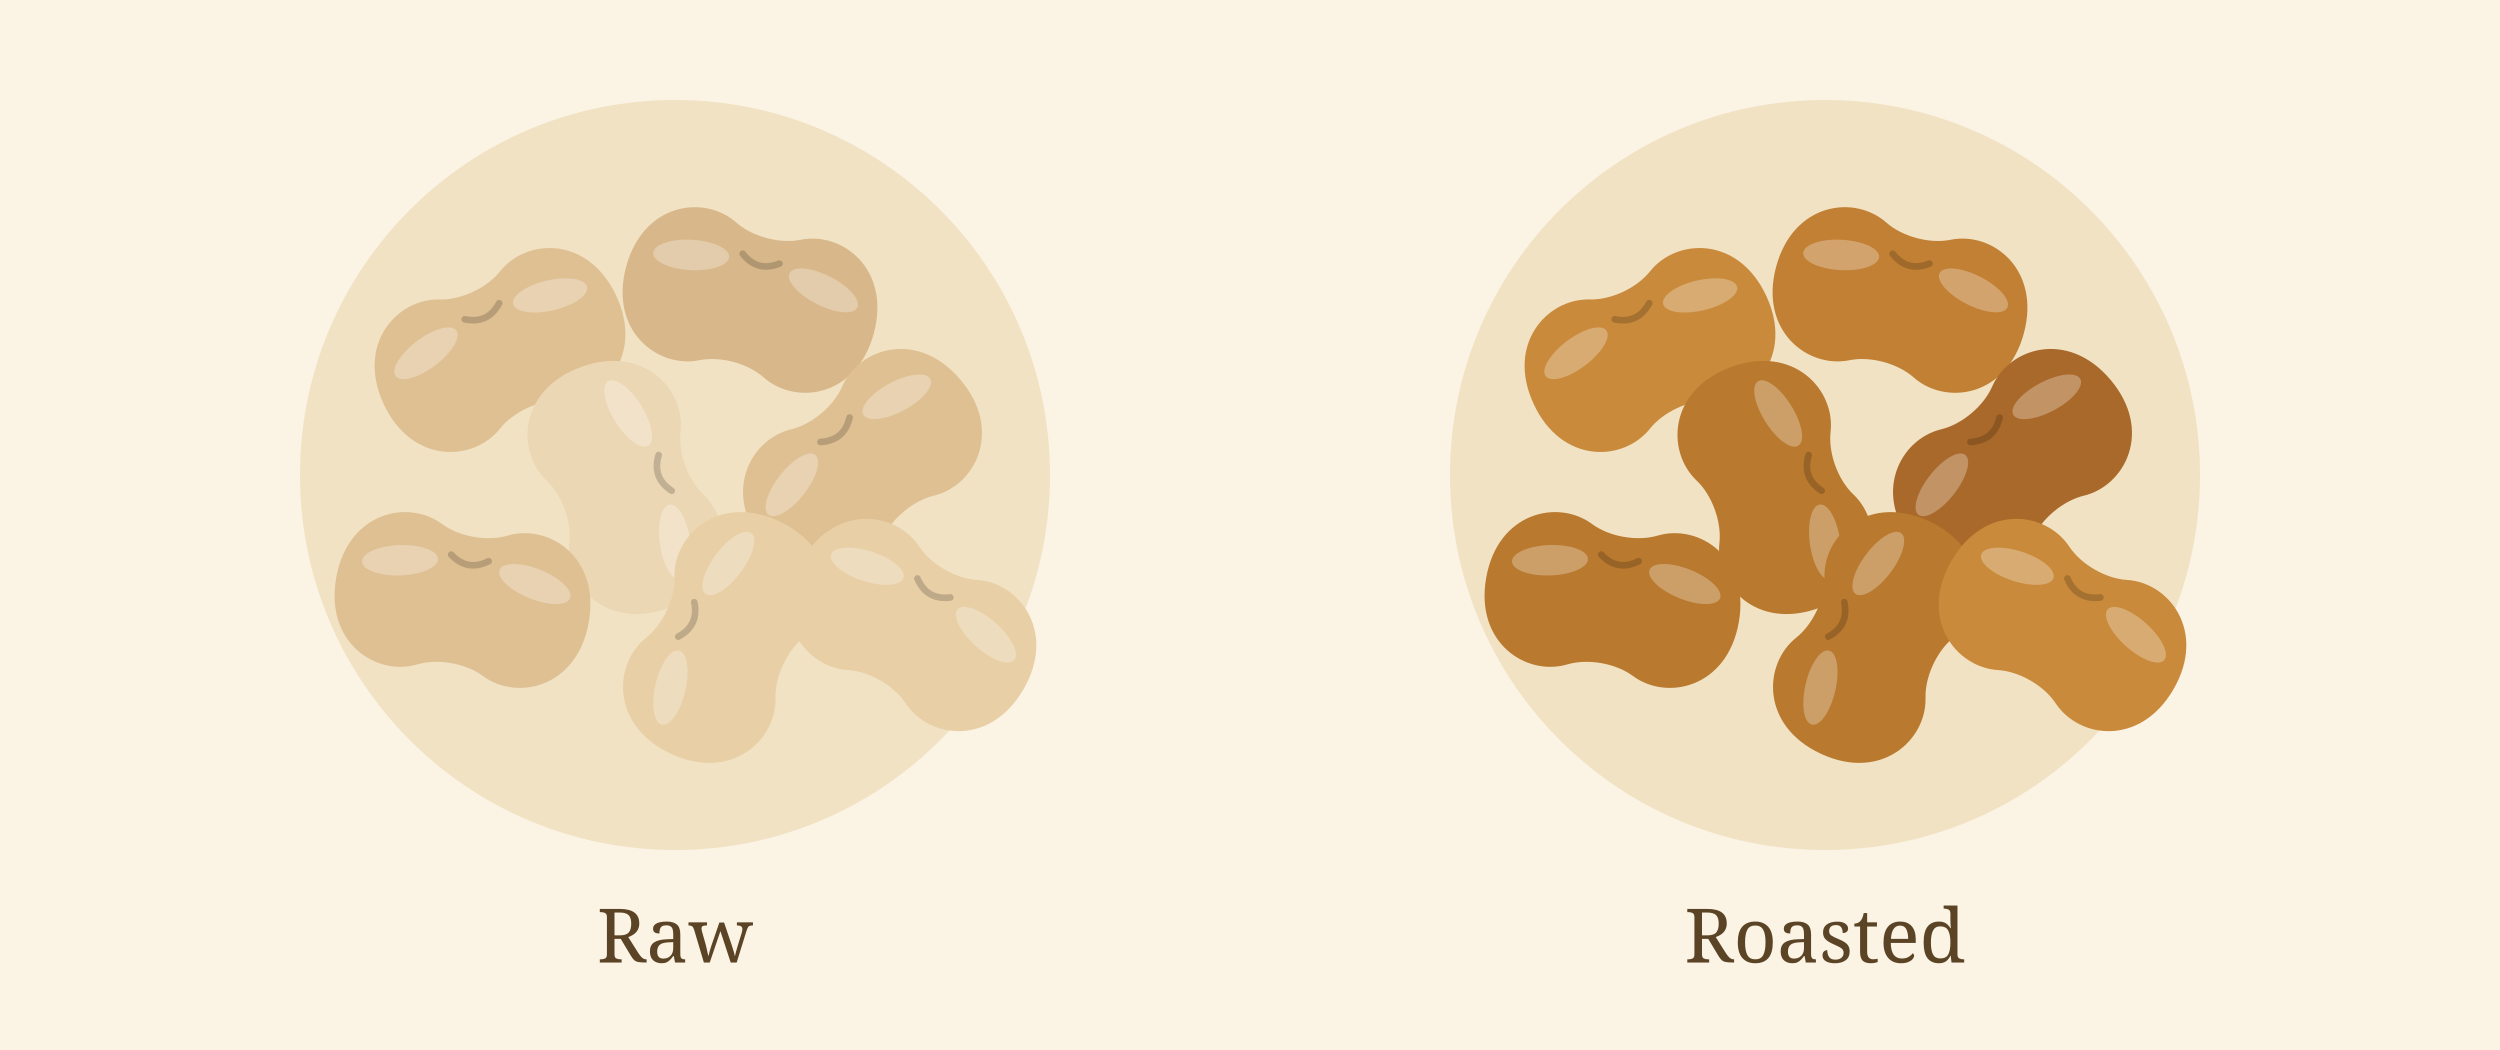
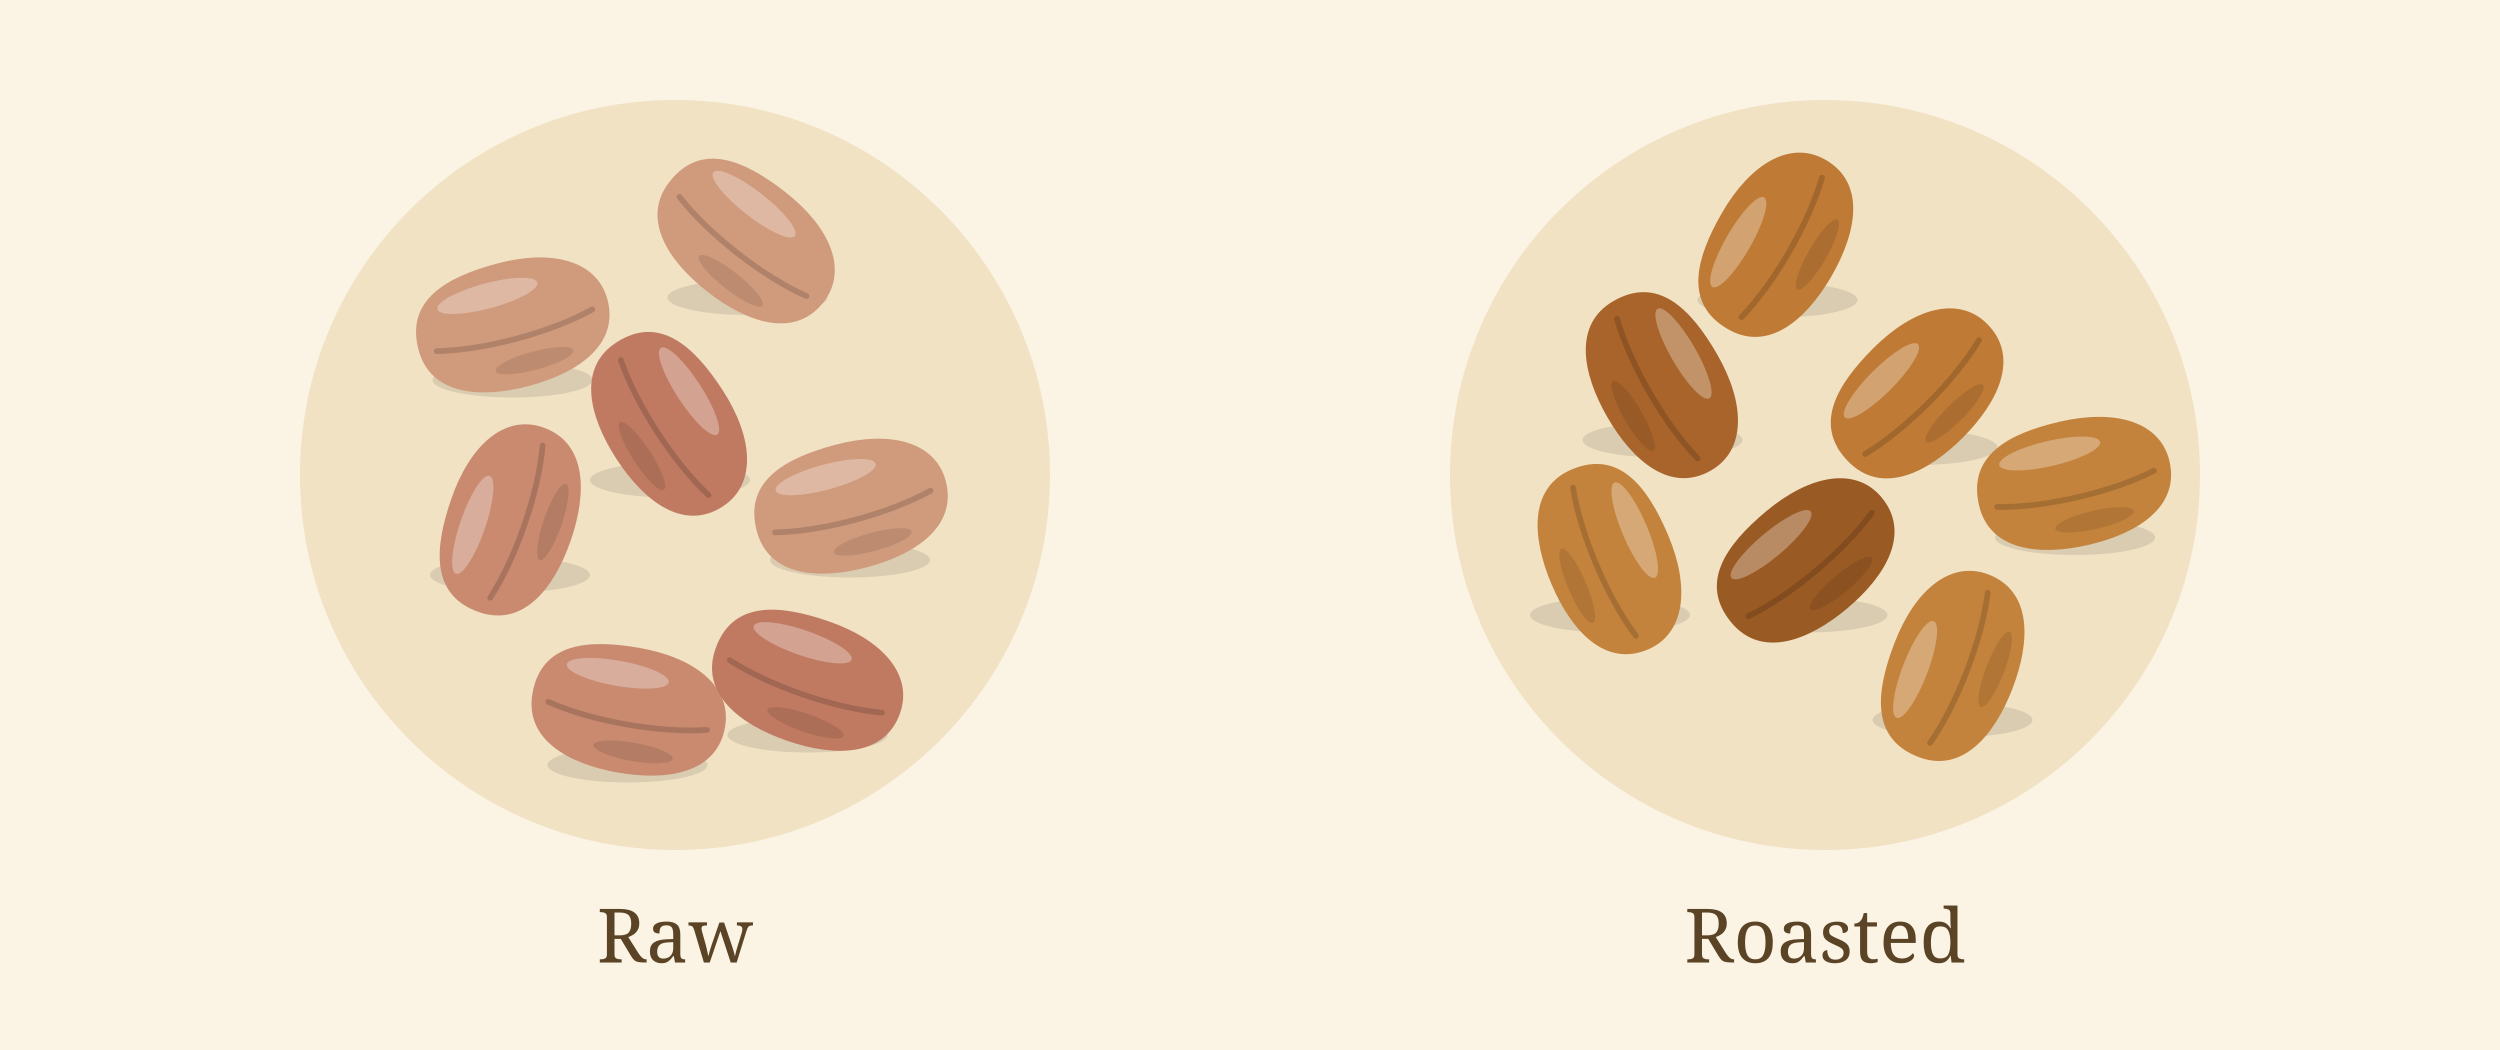
- <svg xmlns="http://www.w3.org/2000/svg" viewBox="0 0 1000 420" role="img" aria-label="Raw peanuts on the left, golden roasted peanuts on the right">
+ <svg xmlns="http://www.w3.org/2000/svg" viewBox="0 0 1000 420" role="img" aria-label="Raw peanut kernels on the left, golden roasted kernels on the right">
  <defs>
-     <g id="p">
-       <path fill="currentColor" d="M -27 0 C -27 -14 -15 -19 -7 -15 C -3 -13 3 -13 7 -15 C 15 -19 27 -14 27 0 C 27 14 15 19 7 15 C 3 13 -3 13 -7 15 C -15 19 -27 14 -27 0 Z" />
-       <ellipse cx="-14" cy="-6" rx="8" ry="3.2" fill="#fff" opacity=".28" transform="rotate(-12 -14 -4)" />
-       <ellipse cx="14" cy="-6" rx="8" ry="3.2" fill="#fff" opacity=".28" transform="rotate(12 14 -4)" />
-       <path d="M -4 -9 Q 0 -6 4 -9" fill="none" stroke="#000" stroke-opacity=".18" stroke-width="1.4" stroke-linecap="round" />
+     <g id="k">
+       <path fill="currentColor" d="M -17 0 C -17 -9 -9 -11 0 -11 C 10 -11 17 -7 17 0 C 17 8 9 11 0 11 C -9 11 -17 8 -17 0 Z" />
+       <path d="M -14 1 C -6 3 6 3 14 1" fill="none" stroke="#000" stroke-opacity=".16" stroke-width="1" stroke-linecap="round" />
+       <ellipse cx="-3" cy="-6" rx="9" ry="2.2" fill="#fff" opacity=".3" />
+       <ellipse cx="2" cy="7" rx="7" ry="1.6" fill="#000" opacity=".1" />
    </g>
  </defs>
  <rect width="1000" height="420" fill="#fbf3e4" />
  <circle cx="270" cy="190" r="150" fill="#f1e2c4" />
  <circle cx="730" cy="190" r="150" fill="#f1e2c4" />
-   <use href="#p" color="#dfc093" transform="translate(200.0 140.0) rotate(-25) scale(1.9)" />
-   <use href="#p" color="#d8b88a" transform="translate(300.0 120.0) rotate(15) scale(1.9)" />
-   <use href="#p" color="#ecd7b4" transform="translate(250.0 195.0) rotate(70) scale(1.9)" />
-   <use href="#p" color="#dfc093" transform="translate(345.0 185.0) rotate(-40) scale(1.9)" />
-   <use href="#p" color="#dfc093" transform="translate(185.0 240.0) rotate(10) scale(1.9)" />
-   <use href="#p" color="#e8cfa6" transform="translate(290.0 255.0) rotate(-65) scale(1.9)" />
-   <use href="#p" color="#e8cfa6" transform="translate(365.0 250.0) rotate(30) scale(1.9)" />
-   <use href="#p" color="#c98a3b" transform="translate(660.0 140.0) rotate(-25) scale(1.9)" />
-   <use href="#p" color="#c18033" transform="translate(760.0 120.0) rotate(15) scale(1.9)" />
-   <use href="#p" color="#b9792e" transform="translate(710.0 195.0) rotate(70) scale(1.9)" />
-   <use href="#p" color="#a9692a" transform="translate(805.0 185.0) rotate(-40) scale(1.9)" />
-   <use href="#p" color="#b9792e" transform="translate(645.0 240.0) rotate(10) scale(1.9)" />
-   <use href="#p" color="#b9792e" transform="translate(750.0 255.0) rotate(-65) scale(1.9)" />
-   <use href="#p" color="#c98a3b" transform="translate(825.0 250.0) rotate(30) scale(1.9)" />
+   <ellipse cx="205" cy="152" rx="32" ry="7" fill="#000" opacity=".1" />
+   <ellipse cx="299" cy="119" rx="32" ry="7" fill="#000" opacity=".1" />
+   <ellipse cx="340" cy="224" rx="32" ry="7" fill="#000" opacity=".1" />
+   <ellipse cx="251" cy="306" rx="32" ry="7" fill="#000" opacity=".1" />
+   <ellipse cx="204" cy="230" rx="32" ry="7" fill="#000" opacity=".1" />
+   <ellipse cx="268" cy="192" rx="32" ry="7" fill="#000" opacity=".1" />
+   <ellipse cx="323" cy="294" rx="32" ry="7" fill="#000" opacity=".1" />
+   <use href="#k" color="#d09a7c" transform="translate(205.2 129.9) rotate(-15) scale(2.3)" />
+   <use href="#k" color="#d09a7c" transform="translate(298.6 96.8) rotate(38) scale(2.3)" />
+   <use href="#k" color="#d09a7c" transform="translate(340.5 202.4) rotate(-15) scale(2.3)" />
+   <use href="#k" color="#c98a70" transform="translate(251.5 284.1) rotate(10) scale(2.3)" />
+   <use href="#k" color="#c98a70" transform="translate(204.4 207.9) rotate(-71) scale(2.3)" />
+   <use href="#k" color="#c07a62" transform="translate(267.8 169.8) rotate(57) scale(2.3)" />
+   <use href="#k" color="#c07a62" transform="translate(323.1 272.4) rotate(19) scale(2.3)" />
+   <ellipse cx="665" cy="176" rx="32" ry="7" fill="#000" opacity=".1" />
+   <ellipse cx="723" cy="246" rx="32" ry="7" fill="#000" opacity=".1" />
+   <ellipse cx="767" cy="179" rx="32" ry="7" fill="#000" opacity=".1" />
+   <ellipse cx="830" cy="215" rx="32" ry="7" fill="#000" opacity=".1" />
+   <ellipse cx="781" cy="288" rx="32" ry="7" fill="#000" opacity=".1" />
+   <ellipse cx="711" cy="120" rx="32" ry="7" fill="#000" opacity=".1" />
+   <ellipse cx="644" cy="246" rx="32" ry="7" fill="#000" opacity=".1" />
+   <use href="#k" color="#a8642a" transform="translate(664.9 154.3) rotate(60) scale(2.3)" />
+   <use href="#k" color="#9a5a24" transform="translate(722.6 224.0) rotate(-40) scale(2.3)" />
+   <use href="#k" color="#bf7a35" transform="translate(767.2 157.2) rotate(-45) scale(2.3)" />
+   <use href="#k" color="#c4833c" transform="translate(829.7 193.3) rotate(-13) scale(2.3)" />
+   <use href="#k" color="#c4833c" transform="translate(781.4 266.3) rotate(-69) scale(2.3)" />
+   <use href="#k" color="#bf7a35" transform="translate(710.7 97.8) rotate(-60) scale(2.3)" />
+   <use href="#k" color="#c4833c" transform="translate(643.9 223.8) rotate(67) scale(2.3)" />
  <g font-family="Georgia, serif" font-size="30" fill="#5b4326" text-anchor="middle">
    <text x="270" y="385">Raw</text>
    <text x="730" y="385">Roasted</text>
  </g>
</svg>
